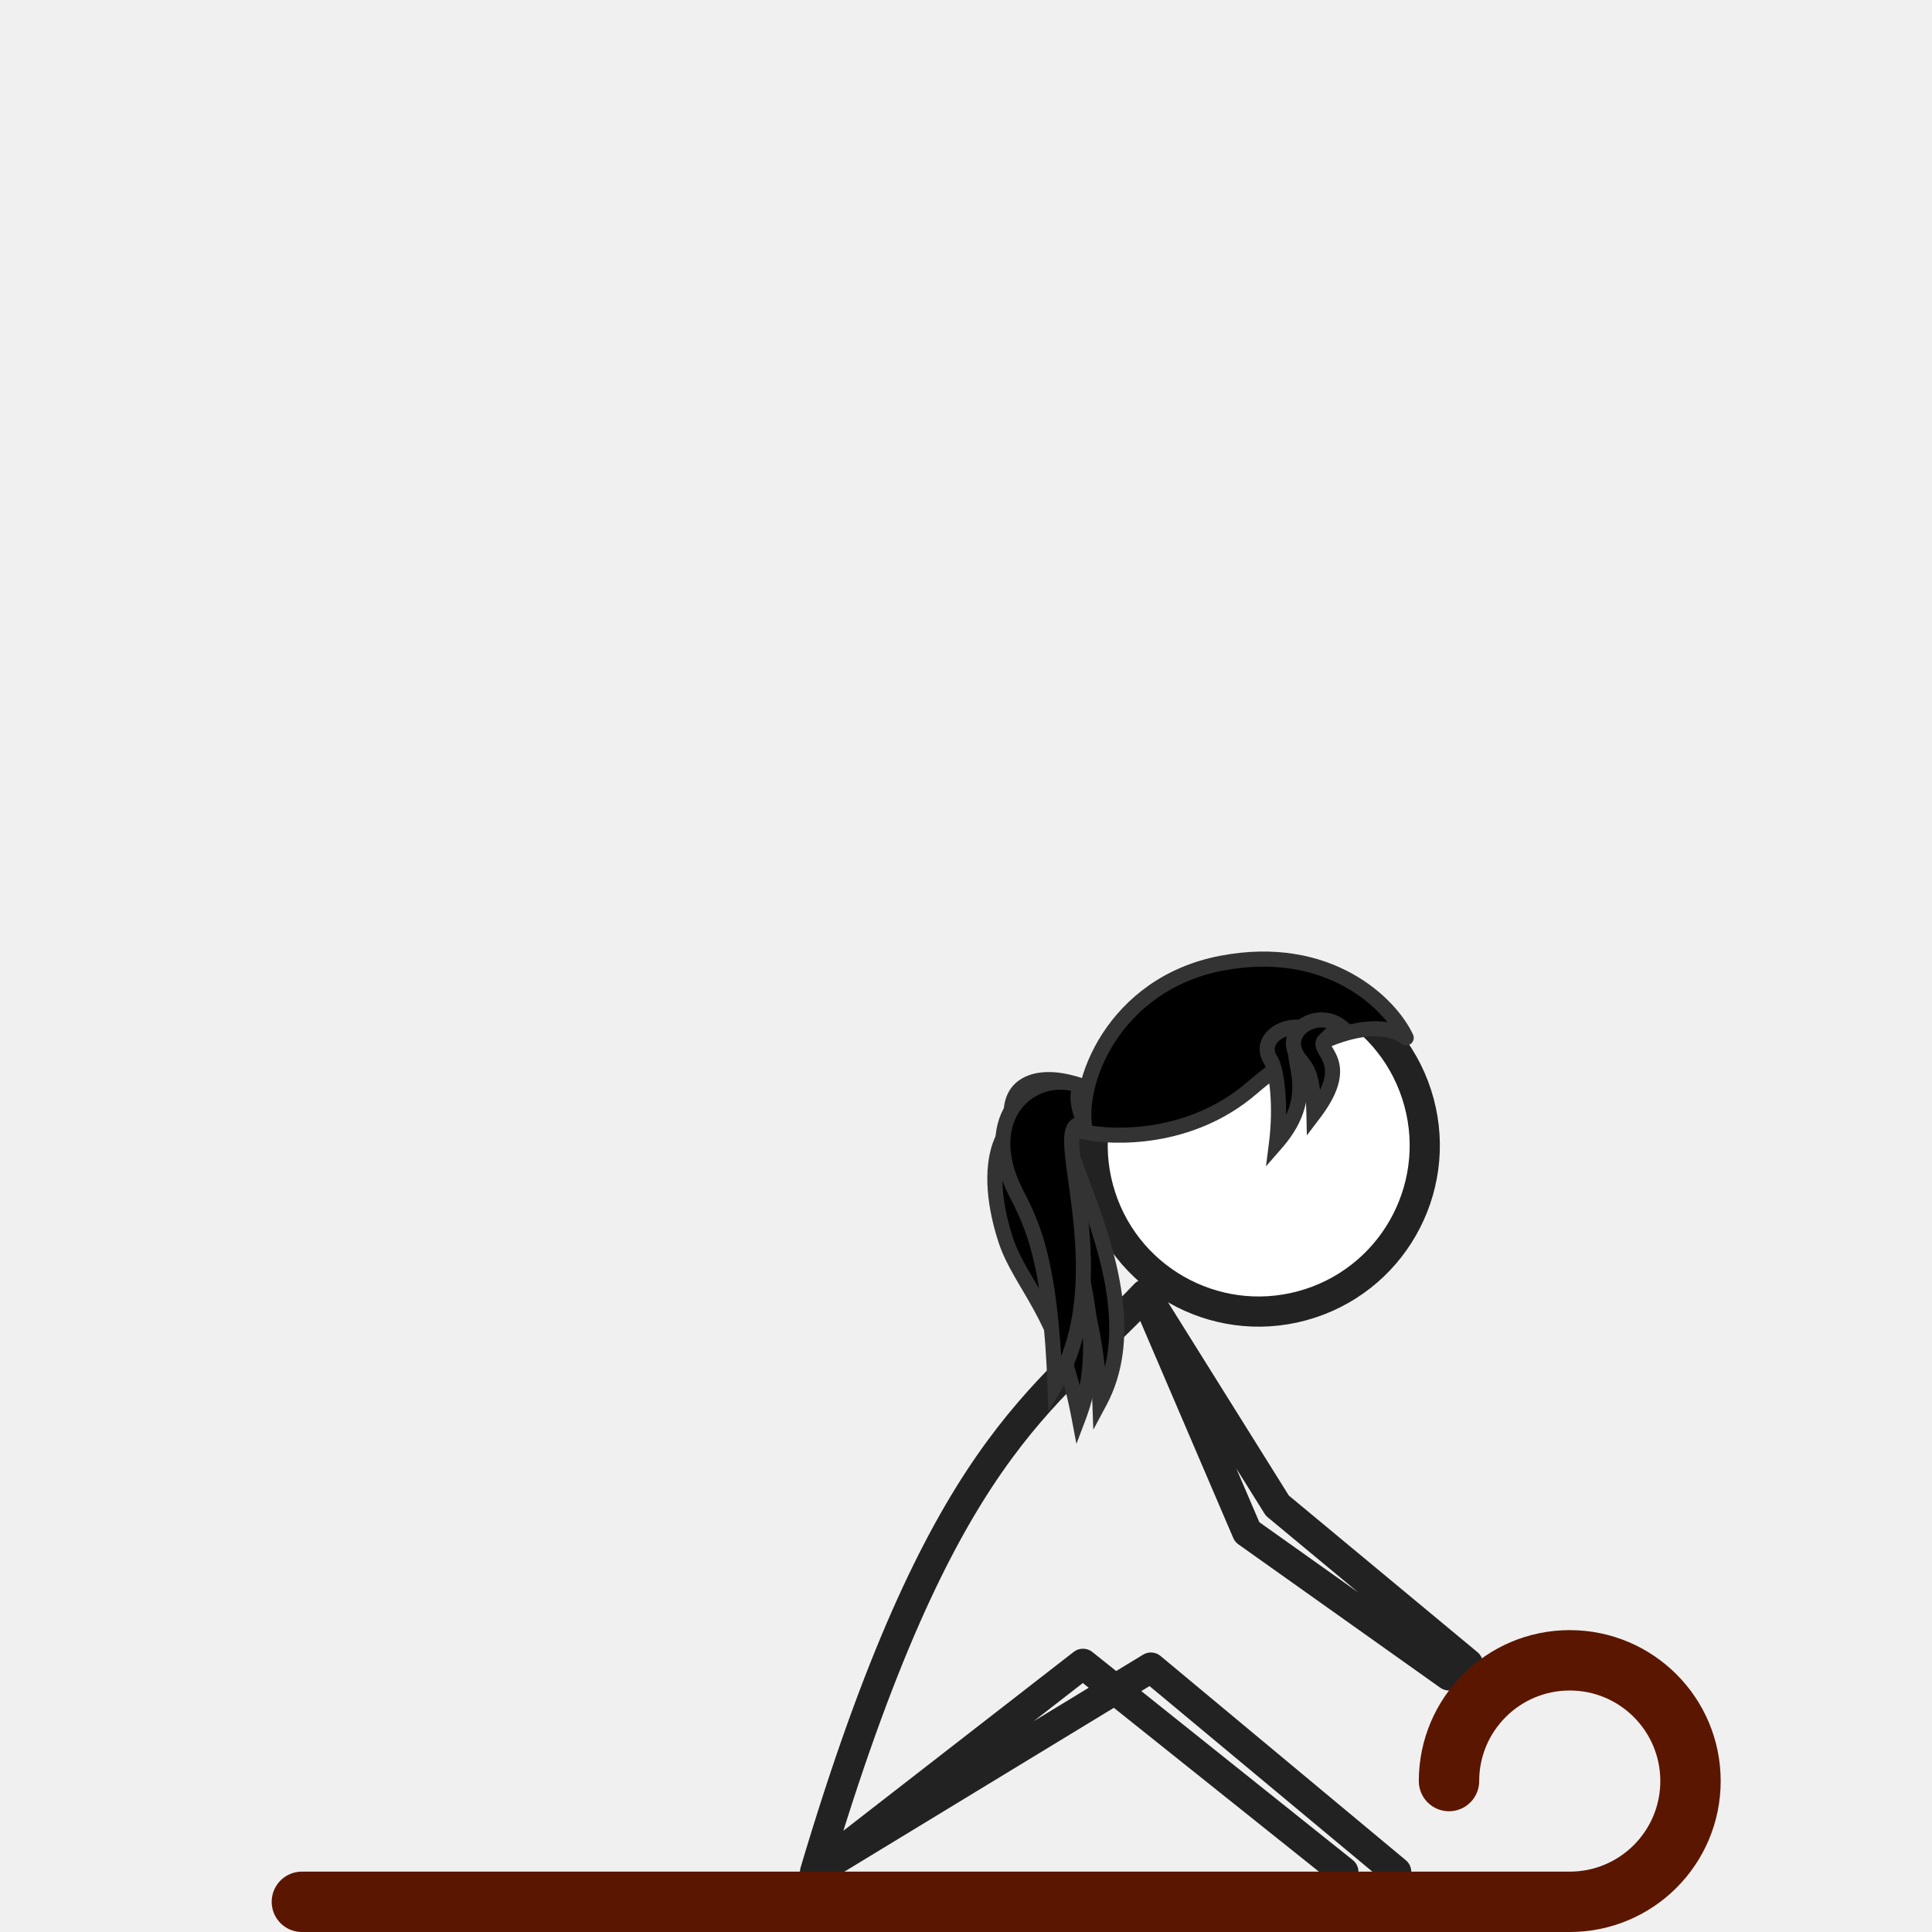
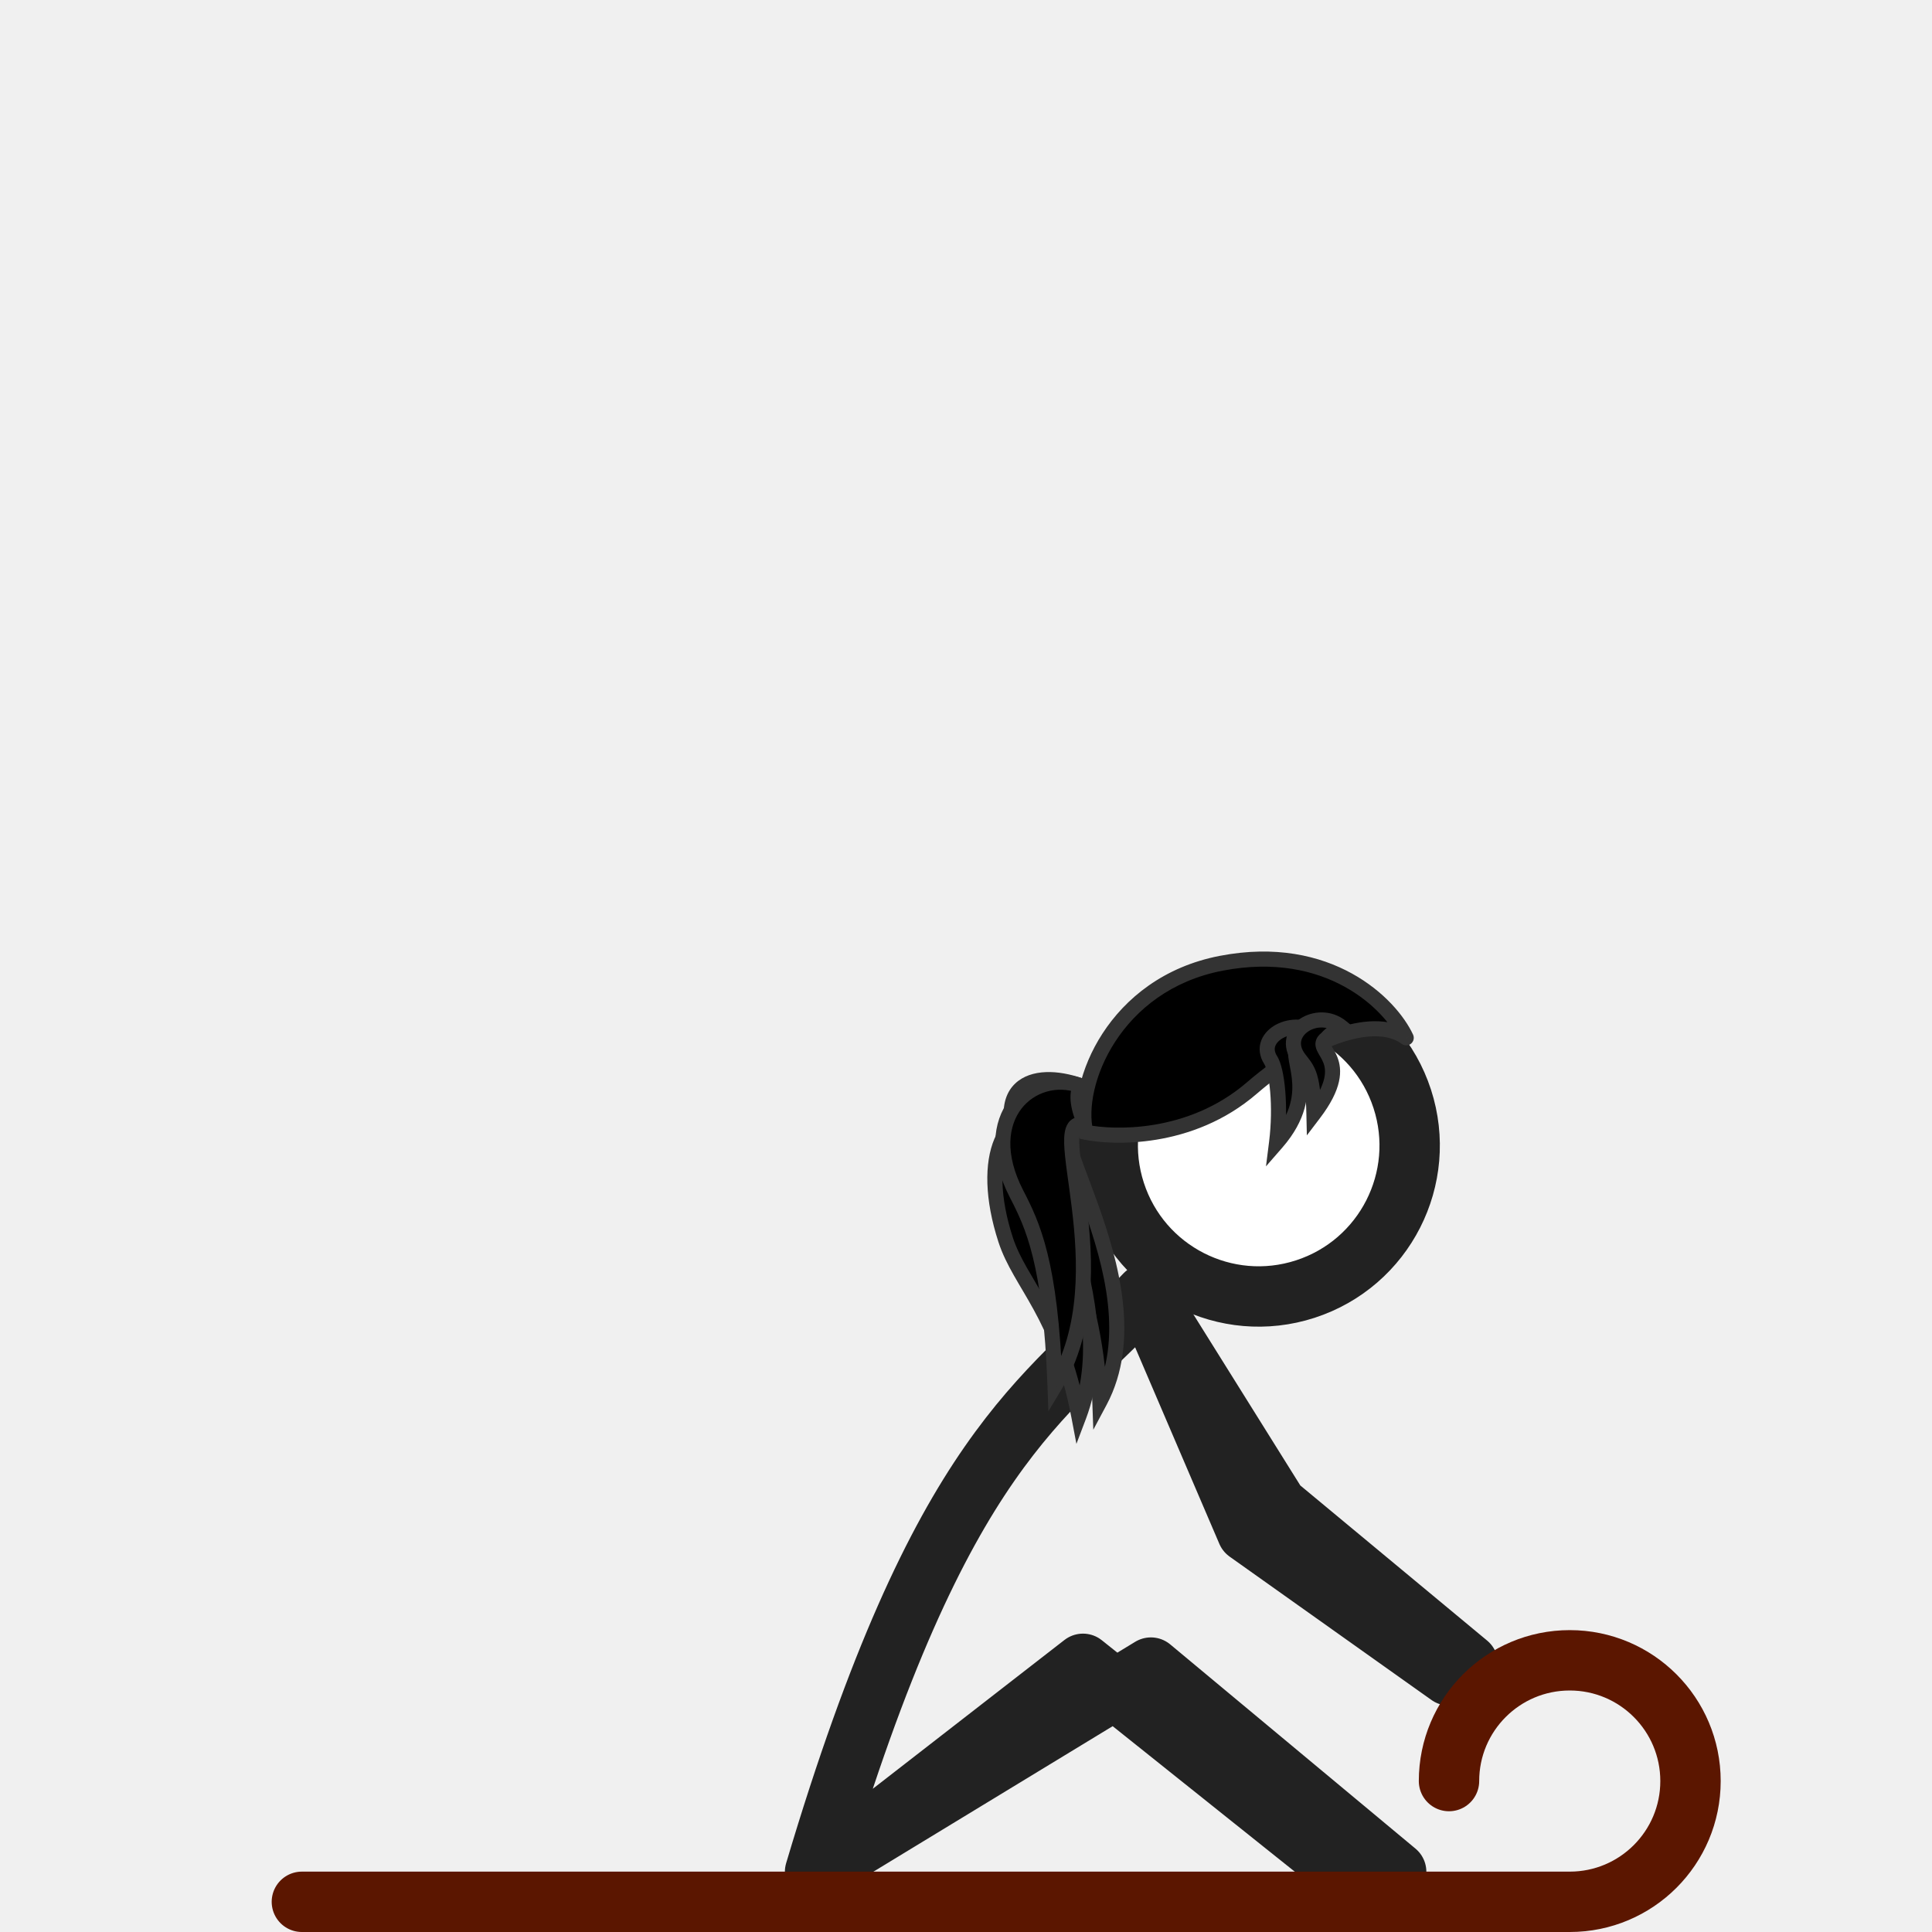
<svg xmlns="http://www.w3.org/2000/svg" width="512" height="512" viewBox="0 0 512 512" fill="none">
-   <path d="M216 496.054L305 441.929L370 496.054M216 496.054L287 440.929L356 496.054M216 496.054C249.5 383.429 276.5 371.5 303.5 343M303.5 343L338.5 399L389 440.929M303.5 343L330.5 406L384 444" stroke="#222222" stroke-width="8" stroke-linecap="round" stroke-linejoin="round" />
-   <circle cx="333.569" cy="303.572" r="44" transform="rotate(-18 333.569 303.572)" fill="white" stroke="#222222" stroke-width="8" />
+   <path d="M216 496.054L305 441.929L370 496.054M216 496.054L287 440.929L356 496.054M216 496.054C249.5 383.429 276.5 371.5 303.5 343M303.5 343L338.5 399L389 440.929M303.5 343L330.5 406L384 444" stroke="#222222" stroke-width="16" stroke-linecap="round" stroke-linejoin="round" />
+   <circle cx="333.569" cy="303.572" r="40" transform="rotate(-18 333.569 303.572)" fill="white" stroke="#222222" stroke-width="16" />
  <path d="M291.469 371.402C308.792 338.961 269.054 290.362 287.702 298.323C285.682 293.722 285.076 290.239 286.36 287.719C273.548 283.148 261.416 287.763 272.025 308.323C276.284 316.577 290.295 338.662 291.469 371.402Z" fill="black" />
  <path d="M287.702 298.323L286.917 300.162L291.566 302.147L289.534 297.519L287.702 298.323ZM291.469 371.402L289.471 371.473L289.737 378.892L293.234 372.344L291.469 371.402ZM272.025 308.323L270.248 309.24L272.025 308.323ZM286.36 287.719L288.142 288.627L289.175 286.599L287.032 285.835L286.36 287.719ZM288.488 296.483C287.241 295.951 286.089 295.588 285.06 295.485C284.029 295.382 282.855 295.522 281.915 296.331C280.986 297.131 280.686 298.243 280.615 299.179C280.544 300.122 280.678 301.171 280.903 302.234C281.353 304.366 282.28 307.066 283.389 310.083C284.522 313.165 285.846 316.583 287.206 320.385C289.91 327.948 292.607 336.64 293.579 345.398C294.55 354.151 293.782 362.825 289.705 370.459L293.234 372.344C297.819 363.757 298.579 354.191 297.554 344.957C296.53 335.728 293.706 326.685 290.972 319.038C289.612 315.236 288.238 311.679 287.144 308.703C286.026 305.663 285.199 303.219 284.817 301.408C284.625 300.499 284.574 299.876 284.604 299.482C284.634 299.082 284.723 299.192 284.526 299.362C284.318 299.541 284.22 299.421 284.664 299.465C285.11 299.51 285.833 299.699 286.917 300.162L288.488 296.483ZM293.468 371.33C292.275 338.059 278.01 315.56 273.802 307.406L270.248 309.24C274.558 317.594 288.315 339.266 289.471 371.473L293.468 371.33ZM273.802 307.406C271.221 302.403 270.121 298.55 269.985 295.692C269.852 292.883 270.645 291.136 271.789 290.045C272.979 288.911 274.834 288.216 277.303 288.117C279.761 288.018 282.663 288.523 285.688 289.602L287.032 285.835C283.651 284.629 280.231 283.996 277.143 284.12C274.066 284.244 271.148 285.13 269.03 287.149C266.866 289.211 265.814 292.186 265.99 295.882C266.163 299.529 267.525 303.963 270.248 309.24L273.802 307.406ZM284.578 286.811C282.839 290.224 283.84 294.502 285.871 299.127L289.534 297.519C287.523 292.942 287.313 290.254 288.142 288.627L284.578 286.811Z" fill="#333333" />
  <path d="M285.906 375.312C298.652 341.73 267.41 298.432 279.182 302.843C277.162 298.242 277.946 299.039 279.23 296.519C266.418 291.948 259.347 306.517 266.496 328.52C270.359 340.408 280.736 348.077 285.906 375.312Z" fill="black" />
-   <path d="M279.182 302.843L278.48 304.716C279.234 304.998 280.082 304.802 280.635 304.217C281.188 303.633 281.337 302.775 281.013 302.039L279.182 302.843ZM285.906 375.312L283.941 375.685L285.262 382.645L287.775 376.022L285.906 375.312ZM266.496 328.52L268.398 327.902L266.496 328.52ZM279.23 296.519L281.012 297.427L282.045 295.399L279.902 294.635L279.23 296.519ZM279.884 300.97C279.033 300.651 278.04 300.408 277.071 300.599C275.892 300.831 275.094 301.629 274.732 302.637C274.427 303.485 274.444 304.424 274.536 305.24C274.634 306.1 274.848 307.071 275.128 308.106C275.689 310.174 276.585 312.751 277.612 315.647C278.647 318.57 279.831 321.864 281.009 325.453C285.749 339.909 290.139 358.522 284.036 374.602L287.775 376.022C294.418 358.52 289.56 338.693 284.809 324.207C283.614 320.561 282.41 317.212 281.382 314.311C280.345 311.384 279.503 308.955 278.989 307.059C278.732 306.113 278.575 305.362 278.511 304.79C278.441 304.173 278.504 303.968 278.496 303.989C278.431 304.169 278.182 304.457 277.845 304.523C277.717 304.548 277.86 304.483 278.48 304.716L279.884 300.97ZM287.87 374.939C285.241 361.086 281.273 352.163 277.465 345.201C275.615 341.818 273.694 338.716 272.171 336.03C270.599 333.258 269.302 330.686 268.398 327.902L264.594 329.138C265.621 332.298 267.069 335.142 268.692 338.003C270.362 340.95 272.083 343.696 273.956 347.12C277.595 353.774 281.401 362.303 283.941 375.685L287.87 374.939ZM268.398 327.902C264.899 317.132 265.008 308.534 267.218 303.337C268.309 300.772 269.862 299.131 271.656 298.318C273.44 297.509 275.734 297.395 278.558 298.402L279.902 294.635C276.321 293.357 272.926 293.35 270.004 294.675C267.092 295.995 264.922 298.515 263.537 301.771C260.796 308.216 260.944 317.905 264.594 329.138L268.398 327.902ZM277.448 295.611C277.181 296.134 276.961 296.452 276.707 296.853C276.472 297.225 276.109 297.811 275.989 298.603C275.871 299.385 276.02 300.135 276.247 300.863C276.474 301.592 276.845 302.495 277.351 303.647L281.013 302.039C280.509 300.89 280.22 300.168 280.066 299.673C279.912 299.178 279.958 299.107 279.945 299.198C279.929 299.299 279.877 299.324 280.087 298.993C280.278 298.691 280.637 298.163 281.012 297.427L277.448 295.611Z" fill="#333333" />
+   <path d="M279.182 302.843L278.48 304.716C279.234 304.998 280.082 304.802 280.635 304.217C281.188 303.633 281.337 302.775 281.013 302.039L279.182 302.843ZM285.906 375.312L283.941 375.685L285.262 382.645L287.775 376.022L285.906 375.312ZM266.496 328.52L268.398 327.902L266.496 328.52ZM279.23 296.519L281.012 297.427L282.045 295.399L279.902 294.635L279.23 296.519ZM279.884 300.97C279.033 300.651 278.04 300.408 277.071 300.599C275.892 300.831 275.094 301.629 274.732 302.637C274.427 303.485 274.444 304.424 274.536 305.24C274.634 306.1 274.848 307.071 275.128 308.106C275.689 310.174 276.585 312.751 277.612 315.647C278.647 318.57 279.831 321.864 281.009 325.453C285.749 339.909 290.139 358.522 284.036 374.602L287.775 376.022C294.418 358.52 289.56 338.693 284.809 324.207C283.614 320.561 282.41 317.212 281.382 314.311C280.345 311.384 279.503 308.955 278.989 307.059C278.732 306.113 278.575 305.362 278.511 304.79C278.441 304.173 278.504 303.968 278.496 303.989C278.431 304.169 278.182 304.457 277.845 304.523C277.717 304.548 277.86 304.483 278.48 304.716L279.884 300.97ZM287.87 374.939C285.241 361.086 281.273 352.163 277.465 345.201C275.615 341.818 273.694 338.716 272.171 336.03C270.599 333.258 269.303 330.686 268.398 327.902L264.594 329.138C265.621 332.298 267.069 335.142 268.692 338.003C270.362 340.95 272.083 343.696 273.956 347.12C277.595 353.774 281.401 362.303 283.941 375.685L287.87 374.939ZM268.398 327.902C264.899 317.132 265.008 308.534 267.218 303.337C268.309 300.772 269.862 299.131 271.656 298.318C273.44 297.509 275.734 297.395 278.558 298.402L279.902 294.635C276.321 293.357 272.926 293.35 270.004 294.675C267.092 295.995 264.922 298.515 263.537 301.771C260.796 308.216 260.944 317.905 264.594 329.138L268.398 327.902ZM277.448 295.611C277.181 296.134 276.961 296.452 276.707 296.853C276.472 297.225 276.109 297.811 275.989 298.603C275.871 299.385 276.02 300.135 276.247 300.863C276.474 301.592 276.845 302.495 277.351 303.647L281.013 302.039C280.509 300.89 280.22 300.168 280.066 299.673C279.912 299.178 279.958 299.107 279.945 299.198C279.929 299.299 279.877 299.324 280.087 298.993C280.278 298.691 280.637 298.163 281.012 297.427L277.448 295.611Z" fill="#333333" />
  <path d="M279.59 367.201C297.685 337.137 275.93 293.911 287.702 298.323C285.682 293.722 285.076 290.239 286.36 287.719C273.548 283.148 258.773 295.808 269.382 316.367C273.641 324.621 278.415 334.461 279.59 367.201Z" fill="black" />
  <path d="M287.702 298.323L287.001 300.196L291.44 301.859L289.533 297.519L287.702 298.323ZM279.59 367.201L277.591 367.272L277.832 373.999L281.303 368.232L279.59 367.201ZM269.382 316.367L271.159 315.45L269.382 316.367ZM286.36 287.719L288.142 288.627L289.175 286.599L287.032 285.835L286.36 287.719ZM288.404 296.45C287.497 296.11 286.514 295.905 285.542 296.066C284.484 296.242 283.644 296.818 283.072 297.644C282.547 298.401 282.291 299.3 282.157 300.154C282.02 301.027 281.987 302.009 282.013 303.048C282.118 307.073 283.203 313.264 284.032 320.075C285.734 334.064 286.544 351.769 277.876 366.169L281.303 368.232C290.731 352.569 289.711 333.629 288.002 319.592C287.126 312.391 286.11 306.724 286.012 302.944C285.988 302.032 286.023 301.317 286.108 300.776C286.196 300.215 286.317 299.983 286.36 299.922C286.372 299.904 286.357 299.931 286.305 299.965C286.251 300 286.206 300.011 286.197 300.012C286.196 300.012 286.254 300.003 286.392 300.024C286.531 300.045 286.731 300.095 287.001 300.196L288.404 296.45ZM281.588 367.129C280.998 350.679 279.501 339.886 277.584 332.122C275.657 324.318 273.318 319.635 271.159 315.45L267.604 317.284C269.704 321.354 271.882 325.718 273.701 333.081C275.529 340.486 277.007 350.983 277.591 367.272L281.588 367.129ZM271.159 315.45C266.109 305.664 267.298 298.23 270.673 293.838C274.099 289.381 280.076 287.6 285.688 289.602L287.032 285.835C279.832 283.266 272.015 285.529 267.502 291.4C262.94 297.335 262.045 306.511 267.604 317.284L271.159 315.45ZM284.578 286.811C282.839 290.224 283.84 294.502 285.871 299.127L289.533 297.519C287.523 292.942 287.313 290.254 288.142 288.627L284.578 286.811Z" fill="#333333" />
  <path d="M331.77 288.325C348.195 274.156 364.98 269.182 372.665 275.038C368.523 266.064 352.161 249.795 323.658 255.271C295.155 260.746 284.675 287.389 287.742 300.062C294.688 301.485 315.344 302.495 331.77 288.325Z" fill="black" />
-   <path d="M372.665 275.038L371.453 276.629C372.184 277.185 373.2 277.173 373.917 276.598C374.633 276.023 374.866 275.034 374.481 274.199L372.665 275.038ZM331.77 288.325L333.076 289.84L333.076 289.84L331.77 288.325ZM287.742 300.062L285.798 300.532L286.096 301.766L287.34 302.021L287.742 300.062ZM323.658 255.271L324.036 257.235L323.658 255.271ZM373.877 273.447C369.254 269.924 362.319 269.914 354.891 272.266C347.362 274.649 338.827 279.596 330.463 286.811L333.076 289.84C341.138 282.885 349.208 278.261 356.099 276.079C363.09 273.865 368.391 274.296 371.453 276.629L373.877 273.447ZM330.463 286.811C314.692 300.416 294.769 299.46 288.143 298.102L287.34 302.021C294.607 303.51 315.997 304.573 333.076 289.84L330.463 286.811ZM289.686 299.591C288.317 293.935 289.946 284.668 295.539 276.057C301.073 267.536 310.372 259.86 324.036 257.235L323.281 253.307C308.442 256.157 298.249 264.54 292.184 273.878C286.178 283.125 284.1 293.516 285.798 300.532L289.686 299.591ZM324.036 257.235C351.539 251.951 367.05 267.644 370.849 275.876L374.481 274.199C369.996 264.484 352.783 247.639 323.281 253.307L324.036 257.235Z" fill="#333333" />
+   <path d="M372.665 275.038L371.453 276.629C372.184 277.185 373.2 277.173 373.917 276.598C374.633 276.023 374.866 275.034 374.481 274.199L372.665 275.038ZM331.77 288.325L333.076 289.84L331.77 288.325ZM287.742 300.062L285.798 300.532L286.096 301.766L287.34 302.021L287.742 300.062ZM323.658 255.271L324.036 257.235L323.658 255.271ZM373.877 273.447C369.254 269.924 362.319 269.914 354.891 272.266C347.362 274.649 338.827 279.596 330.463 286.811L333.076 289.84C341.138 282.885 349.208 278.261 356.099 276.079C363.09 273.865 368.391 274.296 371.453 276.629L373.877 273.447ZM330.463 286.811C314.692 300.416 294.769 299.46 288.143 298.102L287.34 302.021C294.607 303.51 315.997 304.573 333.076 289.84L330.463 286.811ZM289.686 299.591C288.317 293.935 289.946 284.668 295.539 276.057C301.073 267.536 310.372 259.86 324.036 257.235L323.281 253.307C308.442 256.157 298.249 264.54 292.184 273.878C286.178 283.125 284.1 293.516 285.798 300.532L289.686 299.591ZM324.036 257.235C351.539 251.951 367.05 267.644 370.849 275.876L374.481 274.199C369.996 264.484 352.783 247.639 323.281 253.307L324.036 257.235Z" fill="#333333" />
  <path d="M338.303 302.833C350.458 288.887 340.142 279.241 344.501 276.68C346.54 275.01 346.689 275.419 348.876 274.159C343.368 269.203 332.599 274.448 336.748 280.94C338.414 283.547 339.526 293.107 338.303 302.833Z" fill="black" />
  <path d="M344.501 276.68L345.515 278.404L345.649 278.325L345.769 278.227L344.501 276.68ZM338.303 302.833L336.319 302.583L335.5 309.092L339.811 304.147L338.303 302.833ZM336.748 280.94L335.063 282.017L336.748 280.94ZM348.876 274.159L349.875 275.892L352.263 274.516L350.214 272.672L348.876 274.159ZM343.488 274.955C342.498 275.537 341.865 276.385 341.564 277.398C341.292 278.318 341.323 279.276 341.415 280.106C341.508 280.944 341.694 281.879 341.865 282.777C342.042 283.708 342.219 284.675 342.339 285.715C342.799 289.719 342.449 295.032 336.795 301.519L339.811 304.147C346.312 296.688 346.881 290.204 346.312 285.258C346.175 284.061 345.973 282.969 345.794 282.029C345.609 281.056 345.462 280.31 345.391 279.665C345.319 279.012 345.354 278.688 345.399 278.535C345.417 278.476 345.415 278.463 345.515 278.404L343.488 274.955ZM340.287 303.082C340.917 298.075 340.946 293.113 340.602 289.048C340.429 287.015 340.161 285.178 339.817 283.652C339.484 282.181 339.042 280.816 338.433 279.863L335.063 282.017C335.287 282.367 335.608 283.175 335.915 284.533C336.209 285.837 336.455 287.486 336.616 289.386C336.938 293.184 336.912 297.865 336.319 302.583L340.287 303.082ZM338.433 279.863C337.704 278.723 337.723 277.841 337.984 277.165C338.277 276.405 338.994 275.619 340.121 275.027C342.435 273.812 345.554 273.861 347.539 275.646L350.214 272.672C346.69 269.502 341.671 269.695 338.261 271.486C336.525 272.397 334.984 273.83 334.252 275.725C333.489 277.703 333.717 279.912 335.063 282.017L338.433 279.863ZM347.878 272.426C346.884 272.999 346.457 273.141 345.787 273.453C345.043 273.8 344.357 274.213 343.234 275.133L345.769 278.227C346.685 277.476 347.092 277.259 347.479 277.078C347.94 276.863 348.681 276.58 349.875 275.892L347.878 272.426Z" fill="#333333" />
  <path d="M348.203 295.117C359.436 280.342 347.418 278.374 351.479 275.274C353.305 273.295 353.52 273.746 355.561 272.219C349.173 266.956 338.977 273.401 344.212 280.457C346.314 283.29 347.959 284.154 348.203 295.117Z" fill="black" />
-   <path d="M351.479 275.274L352.693 276.863L352.831 276.758L352.949 276.63L351.479 275.274ZM348.203 295.117L346.203 295.162L346.33 300.885L349.795 296.328L348.203 295.117ZM344.212 280.457L345.818 279.265L345.818 279.265L344.212 280.457ZM355.561 272.219L356.76 273.82L358.798 272.294L356.833 270.675L355.561 272.219ZM350.265 273.684C349.542 274.236 348.896 274.977 348.678 275.988C348.465 276.975 348.746 277.834 349.007 278.42C349.256 278.977 349.633 279.585 349.894 280.03C350.188 280.533 350.457 281.021 350.674 281.561C351.085 282.586 351.351 283.903 350.931 285.783C350.498 287.72 349.313 290.352 346.61 293.907L349.795 296.328C352.709 292.495 354.234 289.34 354.834 286.656C355.447 283.914 355.069 281.775 354.387 280.073C354.057 279.251 353.668 278.558 353.345 278.008C352.989 277.4 352.791 277.083 352.66 276.789C352.541 276.524 352.637 276.605 352.588 276.833C352.533 277.085 352.401 277.086 352.693 276.863L350.265 273.684ZM350.202 295.073C350.079 289.54 349.604 286.314 348.784 284.056C347.95 281.757 346.726 280.489 345.818 279.265L342.606 281.649C343.8 283.258 344.45 283.839 345.024 285.421C345.613 287.043 346.082 289.731 346.203 295.162L350.202 295.073ZM345.818 279.265C344.798 277.891 344.651 276.739 344.835 275.866C345.029 274.949 345.649 274.056 346.654 273.371C348.7 271.977 351.86 271.761 354.29 273.762L356.833 270.675C352.875 267.414 347.742 267.789 344.402 270.066C342.714 271.216 341.367 272.928 340.922 275.04C340.467 277.195 341.008 279.495 342.606 281.649L345.818 279.265ZM354.363 270.617C353.447 271.303 353.052 271.473 352.403 271.866C351.674 272.308 351.022 272.82 350.009 273.917L352.949 276.63C353.762 275.749 354.13 275.497 354.476 275.287C354.901 275.03 355.635 274.662 356.76 273.82L354.363 270.617Z" fill="#333333" />
+   <path d="M351.479 275.274L352.693 276.863L352.831 276.758L352.949 276.63L351.479 275.274ZM348.203 295.117L346.203 295.162L346.33 300.885L349.795 296.328L348.203 295.117ZM344.212 280.457L345.818 279.265L344.212 280.457ZM355.561 272.219L356.76 273.82L358.798 272.294L356.833 270.675L355.561 272.219ZM350.265 273.684C349.542 274.236 348.896 274.977 348.678 275.988C348.465 276.975 348.746 277.834 349.007 278.42C349.256 278.977 349.633 279.585 349.894 280.03C350.188 280.533 350.457 281.021 350.674 281.561C351.085 282.586 351.351 283.903 350.931 285.783C350.498 287.72 349.313 290.352 346.61 293.907L349.795 296.328C352.709 292.495 354.234 289.34 354.834 286.656C355.447 283.914 355.069 281.775 354.387 280.073C354.057 279.251 353.668 278.558 353.345 278.008C352.989 277.4 352.791 277.083 352.66 276.789C352.541 276.524 352.637 276.605 352.588 276.833C352.533 277.085 352.401 277.086 352.693 276.863L350.265 273.684ZM350.202 295.073C350.079 289.54 349.604 286.314 348.784 284.056C347.95 281.757 346.726 280.489 345.818 279.265L342.606 281.649C343.8 283.258 344.45 283.839 345.024 285.421C345.613 287.043 346.082 289.731 346.203 295.162L350.202 295.073ZM345.818 279.265C344.798 277.891 344.651 276.739 344.835 275.866C345.029 274.949 345.649 274.056 346.654 273.371C348.7 271.977 351.86 271.761 354.29 273.762L356.833 270.675C352.875 267.414 347.742 267.789 344.402 270.066C342.714 271.216 341.367 272.928 340.922 275.04C340.467 277.195 341.008 279.495 342.606 281.649L345.818 279.265ZM354.363 270.617C353.447 271.303 353.052 271.473 352.403 271.866C351.674 272.308 351.022 272.82 350.009 273.917L352.949 276.63C353.762 275.749 354.13 275.497 354.476 275.287C354.901 275.03 355.635 274.662 356.76 273.82L354.363 270.617Z" fill="#333333" />
  <path d="M80 504C80 504 266.039 504 416 504C433.673 504 448 489.673 448 472C448 454.327 433.673 440 416 440C398.327 440 384 454.327 384 472" stroke="#5B1600" stroke-width="16" stroke-linecap="round" stroke-linejoin="round" />
</svg>
